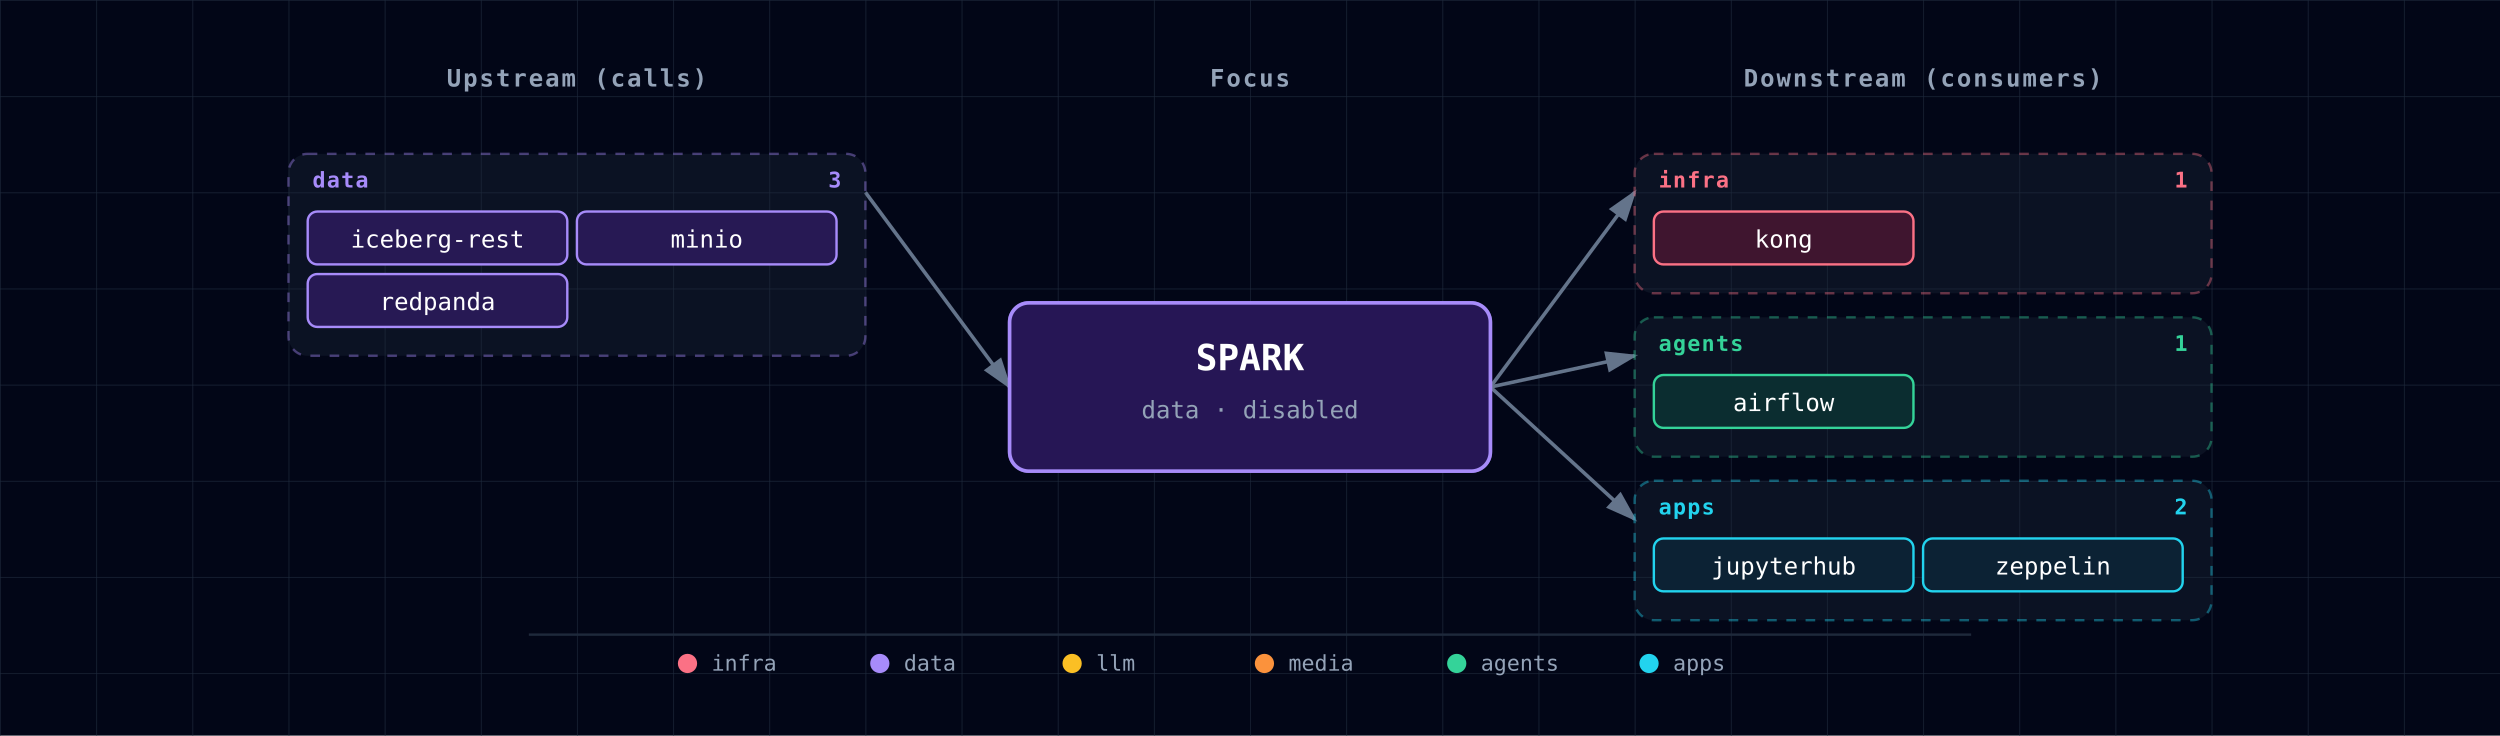
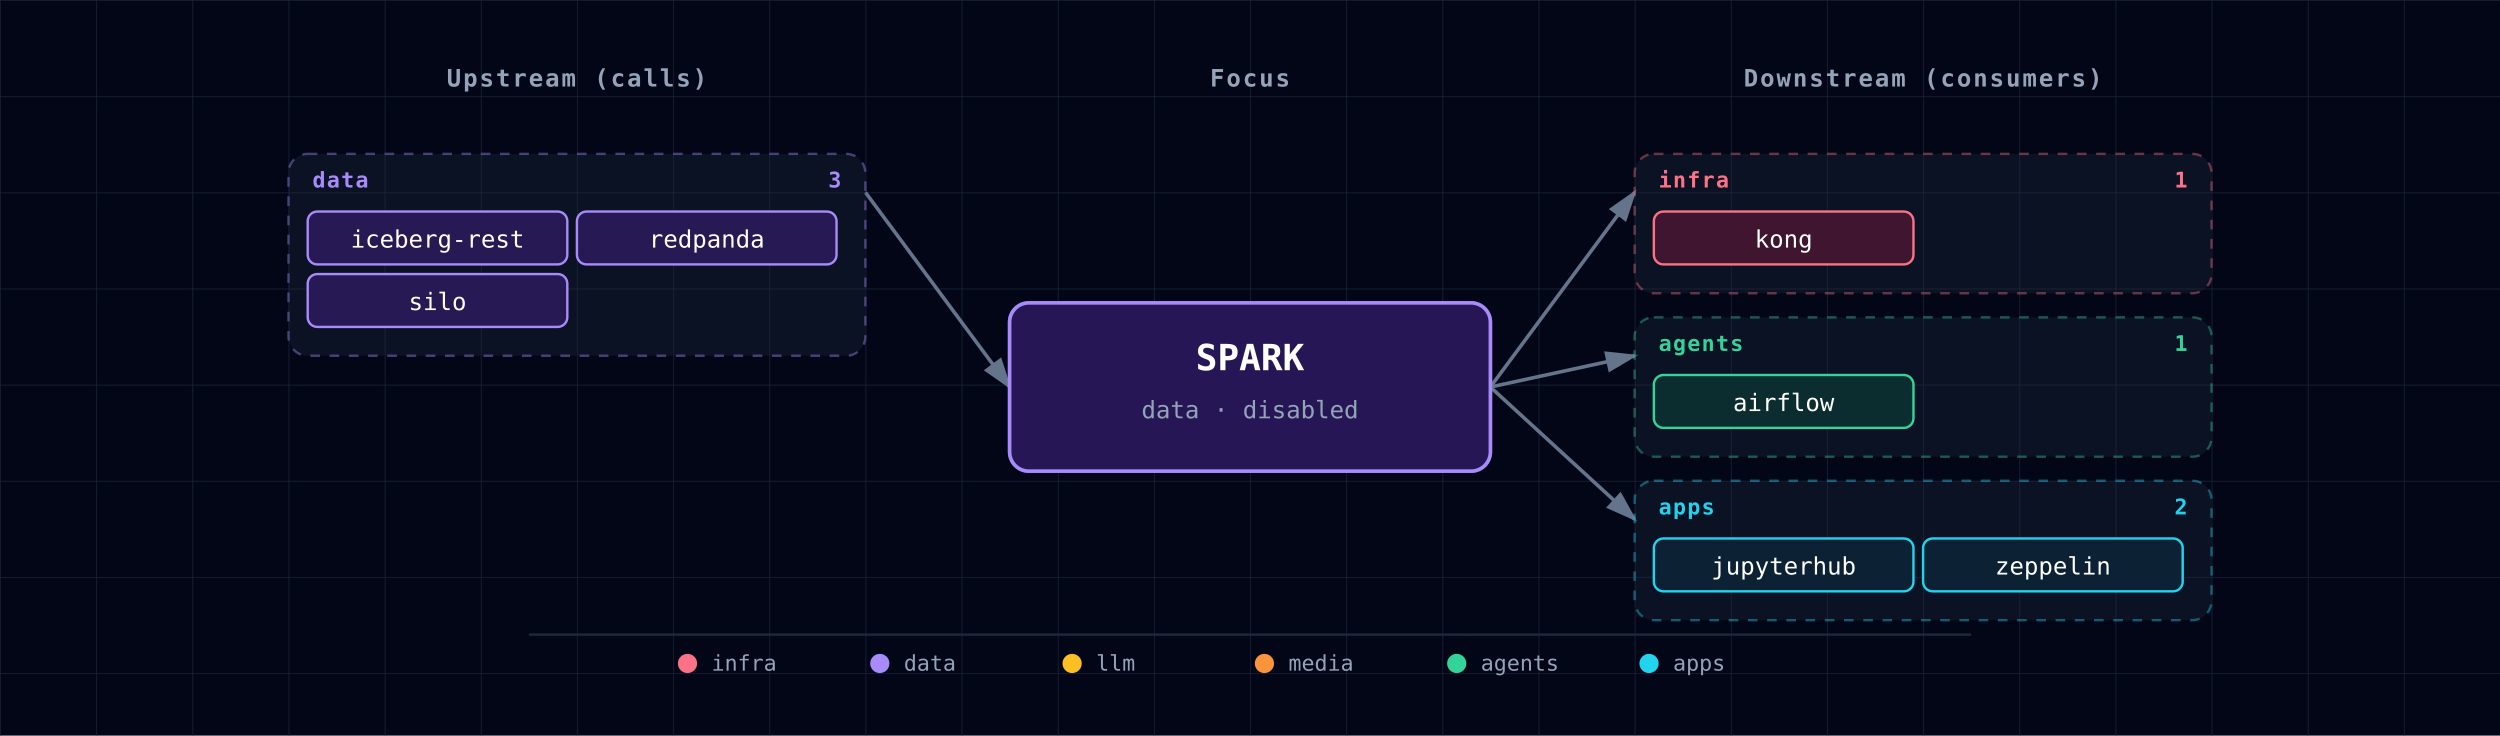
<svg xmlns="http://www.w3.org/2000/svg" viewBox="0 0 1040 306" font-family="'JetBrains Mono', 'Fira Code', Menlo, Consolas, monospace">
  <defs>
    <pattern id="grid" width="40" height="40" patternUnits="userSpaceOnUse">
      <path d="M 40 0 L 0 0 0 40" fill="none" stroke="#1e293b" stroke-width="0.5" />
    </pattern>
    <marker id="arrowhead" markerWidth="9" markerHeight="6" refX="8" refY="3" orient="auto">
      <polygon points="0 0, 9 3, 0 6" fill="#64748b" />
    </marker>
    <filter id="focus-glow" x="-50%" y="-50%" width="200%" height="200%">
      <feGaussianBlur in="SourceAlpha" stdDeviation="6" />
      <feFlood flood-color="#a78bfa" flood-opacity="0.6" />
      <feComposite in2="SourceAlpha" operator="in" />
      <feMerge>
        <feMergeNode />
        <feMergeNode in="SourceGraphic" />
      </feMerge>
    </filter>
  </defs>
  <rect width="1040" height="306" fill="#020617" />
  <rect width="1040" height="306" fill="url(#grid)" />
  <text x="240" y="36" fill="#94a3b8" font-size="10" font-weight="600" text-anchor="middle" letter-spacing="0.08em">Upstream (calls)</text>
  <text x="520" y="36" fill="#94a3b8" font-size="10" font-weight="600" text-anchor="middle" letter-spacing="0.08em">Focus</text>
  <text x="800" y="36" fill="#94a3b8" font-size="10" font-weight="600" text-anchor="middle" letter-spacing="0.08em">Downstream (consumers)</text>
  <line x1="360" y1="80" x2="420" y2="161" stroke="#64748b" stroke-width="1.5" marker-end="url(#arrowhead)" />
  <line x1="620" y1="161" x2="680" y2="80" stroke="#64748b" stroke-width="1.5" marker-end="url(#arrowhead)" />
  <line x1="620" y1="161" x2="680" y2="148" stroke="#64748b" stroke-width="1.5" marker-end="url(#arrowhead)" />
  <line x1="620" y1="161" x2="680" y2="216" stroke="#64748b" stroke-width="1.5" marker-end="url(#arrowhead)" />
  <g>
    <g class="cluster">
      <rect x="120" y="64" width="240" height="84" rx="8" fill="rgba(30,41,59,0.35)" stroke="#a78bfa" stroke-width="1" stroke-dasharray="4,4" stroke-opacity="0.4" />
      <text x="130" y="78" fill="#a78bfa" font-size="9" font-weight="700" text-anchor="start" style="letter-spacing:0.06em;text-transform:uppercase;">data</text>
      <text x="350" y="78" fill="#a78bfa" font-size="9" font-weight="600" text-anchor="end">3</text>
    </g>
    <g>
      <rect x="128" y="88" width="108" height="22" rx="4" fill="#0f172a" />
      <rect x="128" y="88" width="108" height="22" rx="4" fill="rgba(76, 29, 149, 0.4)" stroke="#a78bfa" stroke-width="1" />
      <text x="182" y="103" fill="white" font-size="10" text-anchor="middle">iceberg-rest</text>
    </g>
    <g>
      <rect x="240" y="88" width="108" height="22" rx="4" fill="#0f172a" />
      <rect x="240" y="88" width="108" height="22" rx="4" fill="rgba(76, 29, 149, 0.4)" stroke="#a78bfa" stroke-width="1" />
-       <text x="294" y="103" fill="white" font-size="10" text-anchor="middle">minio</text>
+       <text x="294" y="103" fill="white" font-size="10" text-anchor="middle">redpanda</text>
    </g>
    <g>
      <rect x="128" y="114" width="108" height="22" rx="4" fill="#0f172a" />
      <rect x="128" y="114" width="108" height="22" rx="4" fill="rgba(76, 29, 149, 0.4)" stroke="#a78bfa" stroke-width="1" />
-       <text x="182" y="129" fill="white" font-size="10" text-anchor="middle">redpanda</text>
+       <text x="182" y="129" fill="white" font-size="10" text-anchor="middle">silo</text>
    </g>
  </g>
  <g>
    <g class="cluster">
      <rect x="680" y="64" width="240" height="58" rx="8" fill="rgba(30,41,59,0.35)" stroke="#fb7185" stroke-width="1" stroke-dasharray="4,4" stroke-opacity="0.4" />
      <text x="690" y="78" fill="#fb7185" font-size="9" font-weight="700" text-anchor="start" style="letter-spacing:0.06em;text-transform:uppercase;">infra</text>
      <text x="910" y="78" fill="#fb7185" font-size="9" font-weight="600" text-anchor="end">1</text>
    </g>
    <g>
      <rect x="688" y="88" width="108" height="22" rx="4" fill="#0f172a" />
      <rect x="688" y="88" width="108" height="22" rx="4" fill="rgba(136, 19, 55, 0.4)" stroke="#fb7185" stroke-width="1" />
      <text x="742" y="103" fill="white" font-size="10" text-anchor="middle">kong</text>
    </g>
    <g class="cluster">
      <rect x="680" y="132" width="240" height="58" rx="8" fill="rgba(30,41,59,0.35)" stroke="#34d399" stroke-width="1" stroke-dasharray="4,4" stroke-opacity="0.4" />
      <text x="690" y="146" fill="#34d399" font-size="9" font-weight="700" text-anchor="start" style="letter-spacing:0.06em;text-transform:uppercase;">agents</text>
      <text x="910" y="146" fill="#34d399" font-size="9" font-weight="600" text-anchor="end">1</text>
    </g>
    <g>
      <rect x="688" y="156" width="108" height="22" rx="4" fill="#0f172a" />
      <rect x="688" y="156" width="108" height="22" rx="4" fill="rgba(6, 78, 59, 0.4)" stroke="#34d399" stroke-width="1" />
      <text x="742" y="171" fill="white" font-size="10" text-anchor="middle">airflow</text>
    </g>
    <g class="cluster">
      <rect x="680" y="200" width="240" height="58" rx="8" fill="rgba(30,41,59,0.35)" stroke="#22d3ee" stroke-width="1" stroke-dasharray="4,4" stroke-opacity="0.4" />
      <text x="690" y="214" fill="#22d3ee" font-size="9" font-weight="700" text-anchor="start" style="letter-spacing:0.06em;text-transform:uppercase;">apps</text>
      <text x="910" y="214" fill="#22d3ee" font-size="9" font-weight="600" text-anchor="end">2</text>
    </g>
    <g>
      <rect x="688" y="224" width="108" height="22" rx="4" fill="#0f172a" />
      <rect x="688" y="224" width="108" height="22" rx="4" fill="rgba(8, 51, 68, 0.4)" stroke="#22d3ee" stroke-width="1" />
      <text x="742" y="239" fill="white" font-size="10" text-anchor="middle">jupyterhub</text>
    </g>
    <g>
      <rect x="800" y="224" width="108" height="22" rx="4" fill="#0f172a" />
      <rect x="800" y="224" width="108" height="22" rx="4" fill="rgba(8, 51, 68, 0.4)" stroke="#22d3ee" stroke-width="1" />
      <text x="854" y="239" fill="white" font-size="10" text-anchor="middle">zeppelin</text>
    </g>
  </g>
  <g class="focus" filter="url(#focus-glow)">
    <rect x="420" y="126" width="200" height="70" rx="8" fill="#0f172a" />
    <rect x="420" y="126" width="200" height="70" rx="8" fill="rgba(76, 29, 149, 0.4)" stroke="#a78bfa" stroke-width="1.5" />
    <text x="520" y="154" fill="white" font-size="15" font-weight="700" text-anchor="middle">SPARK</text>
    <text x="520" y="174" fill="#94a3b8" font-size="10" text-anchor="middle">data · disabled</text>
  </g>
  <g class="legend">
    <line x1="220" y1="264" x2="820" y2="264" stroke="#1e293b" stroke-width="1" />
    <circle cx="286" cy="276" r="4" fill="#fb7185" />
    <text x="296" y="279" fill="#94a3b8" font-size="9" font-weight="400" text-anchor="start">infra</text>
    <circle cx="366" cy="276" r="4" fill="#a78bfa" />
    <text x="376" y="279" fill="#94a3b8" font-size="9" font-weight="400" text-anchor="start">data</text>
    <circle cx="446" cy="276" r="4" fill="#fbbf24" />
    <text x="456" y="279" fill="#94a3b8" font-size="9" font-weight="400" text-anchor="start">llm</text>
    <circle cx="526" cy="276" r="4" fill="#fb923c" />
    <text x="536" y="279" fill="#94a3b8" font-size="9" font-weight="400" text-anchor="start">media</text>
    <circle cx="606" cy="276" r="4" fill="#34d399" />
    <text x="616" y="279" fill="#94a3b8" font-size="9" font-weight="400" text-anchor="start">agents</text>
    <circle cx="686" cy="276" r="4" fill="#22d3ee" />
    <text x="696" y="279" fill="#94a3b8" font-size="9" font-weight="400" text-anchor="start">apps</text>
  </g>
</svg>
